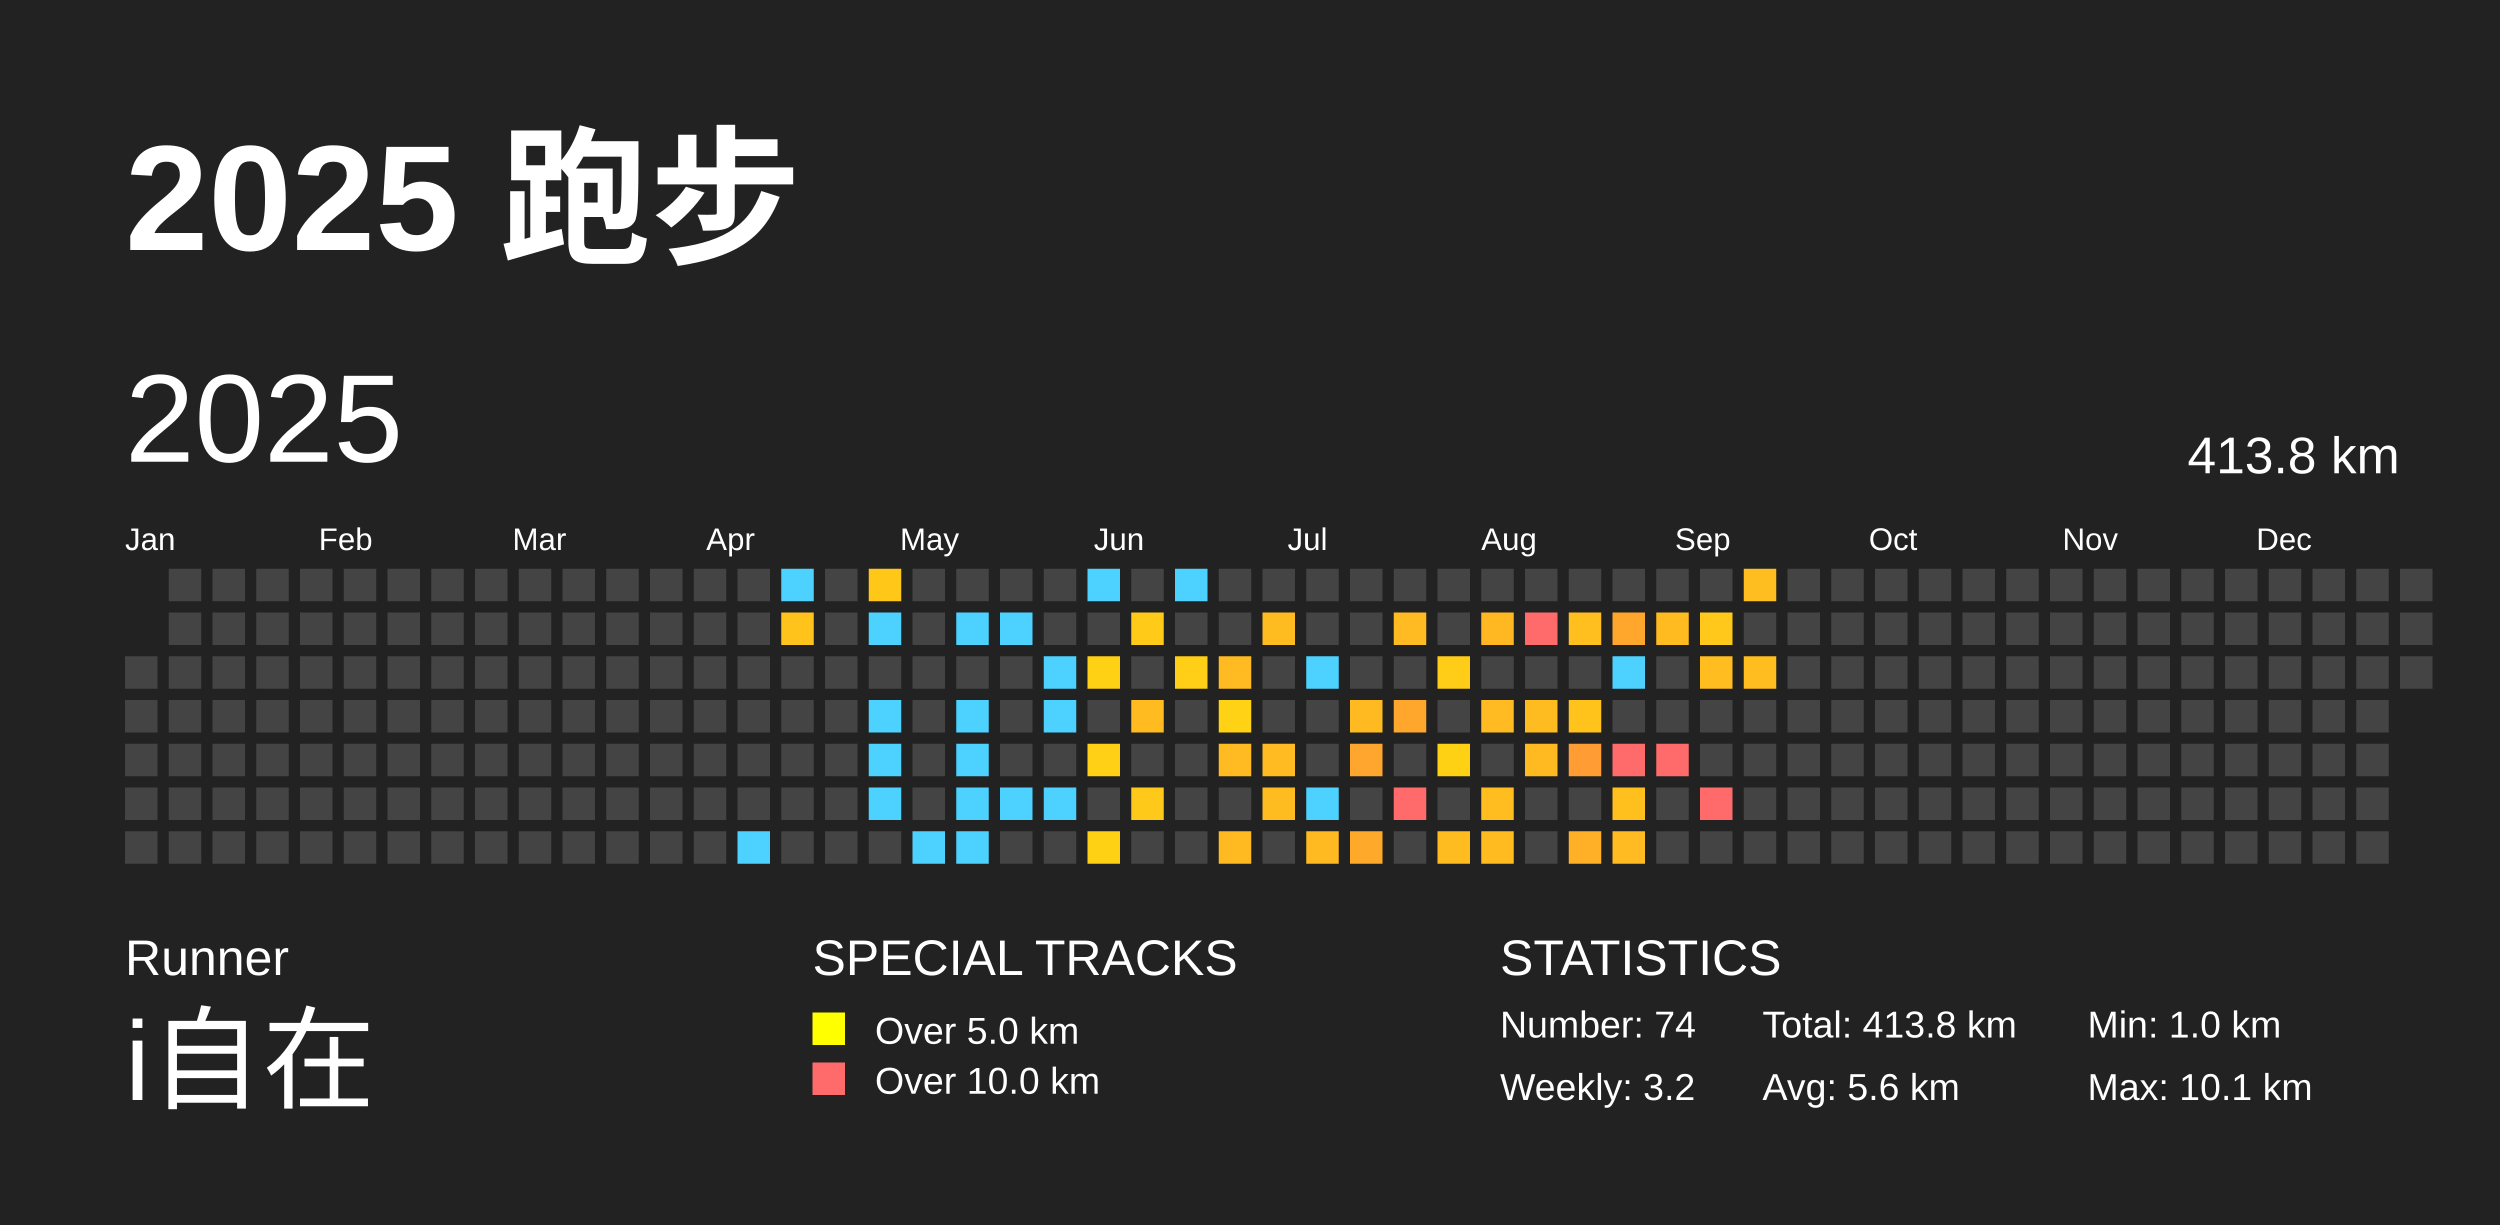
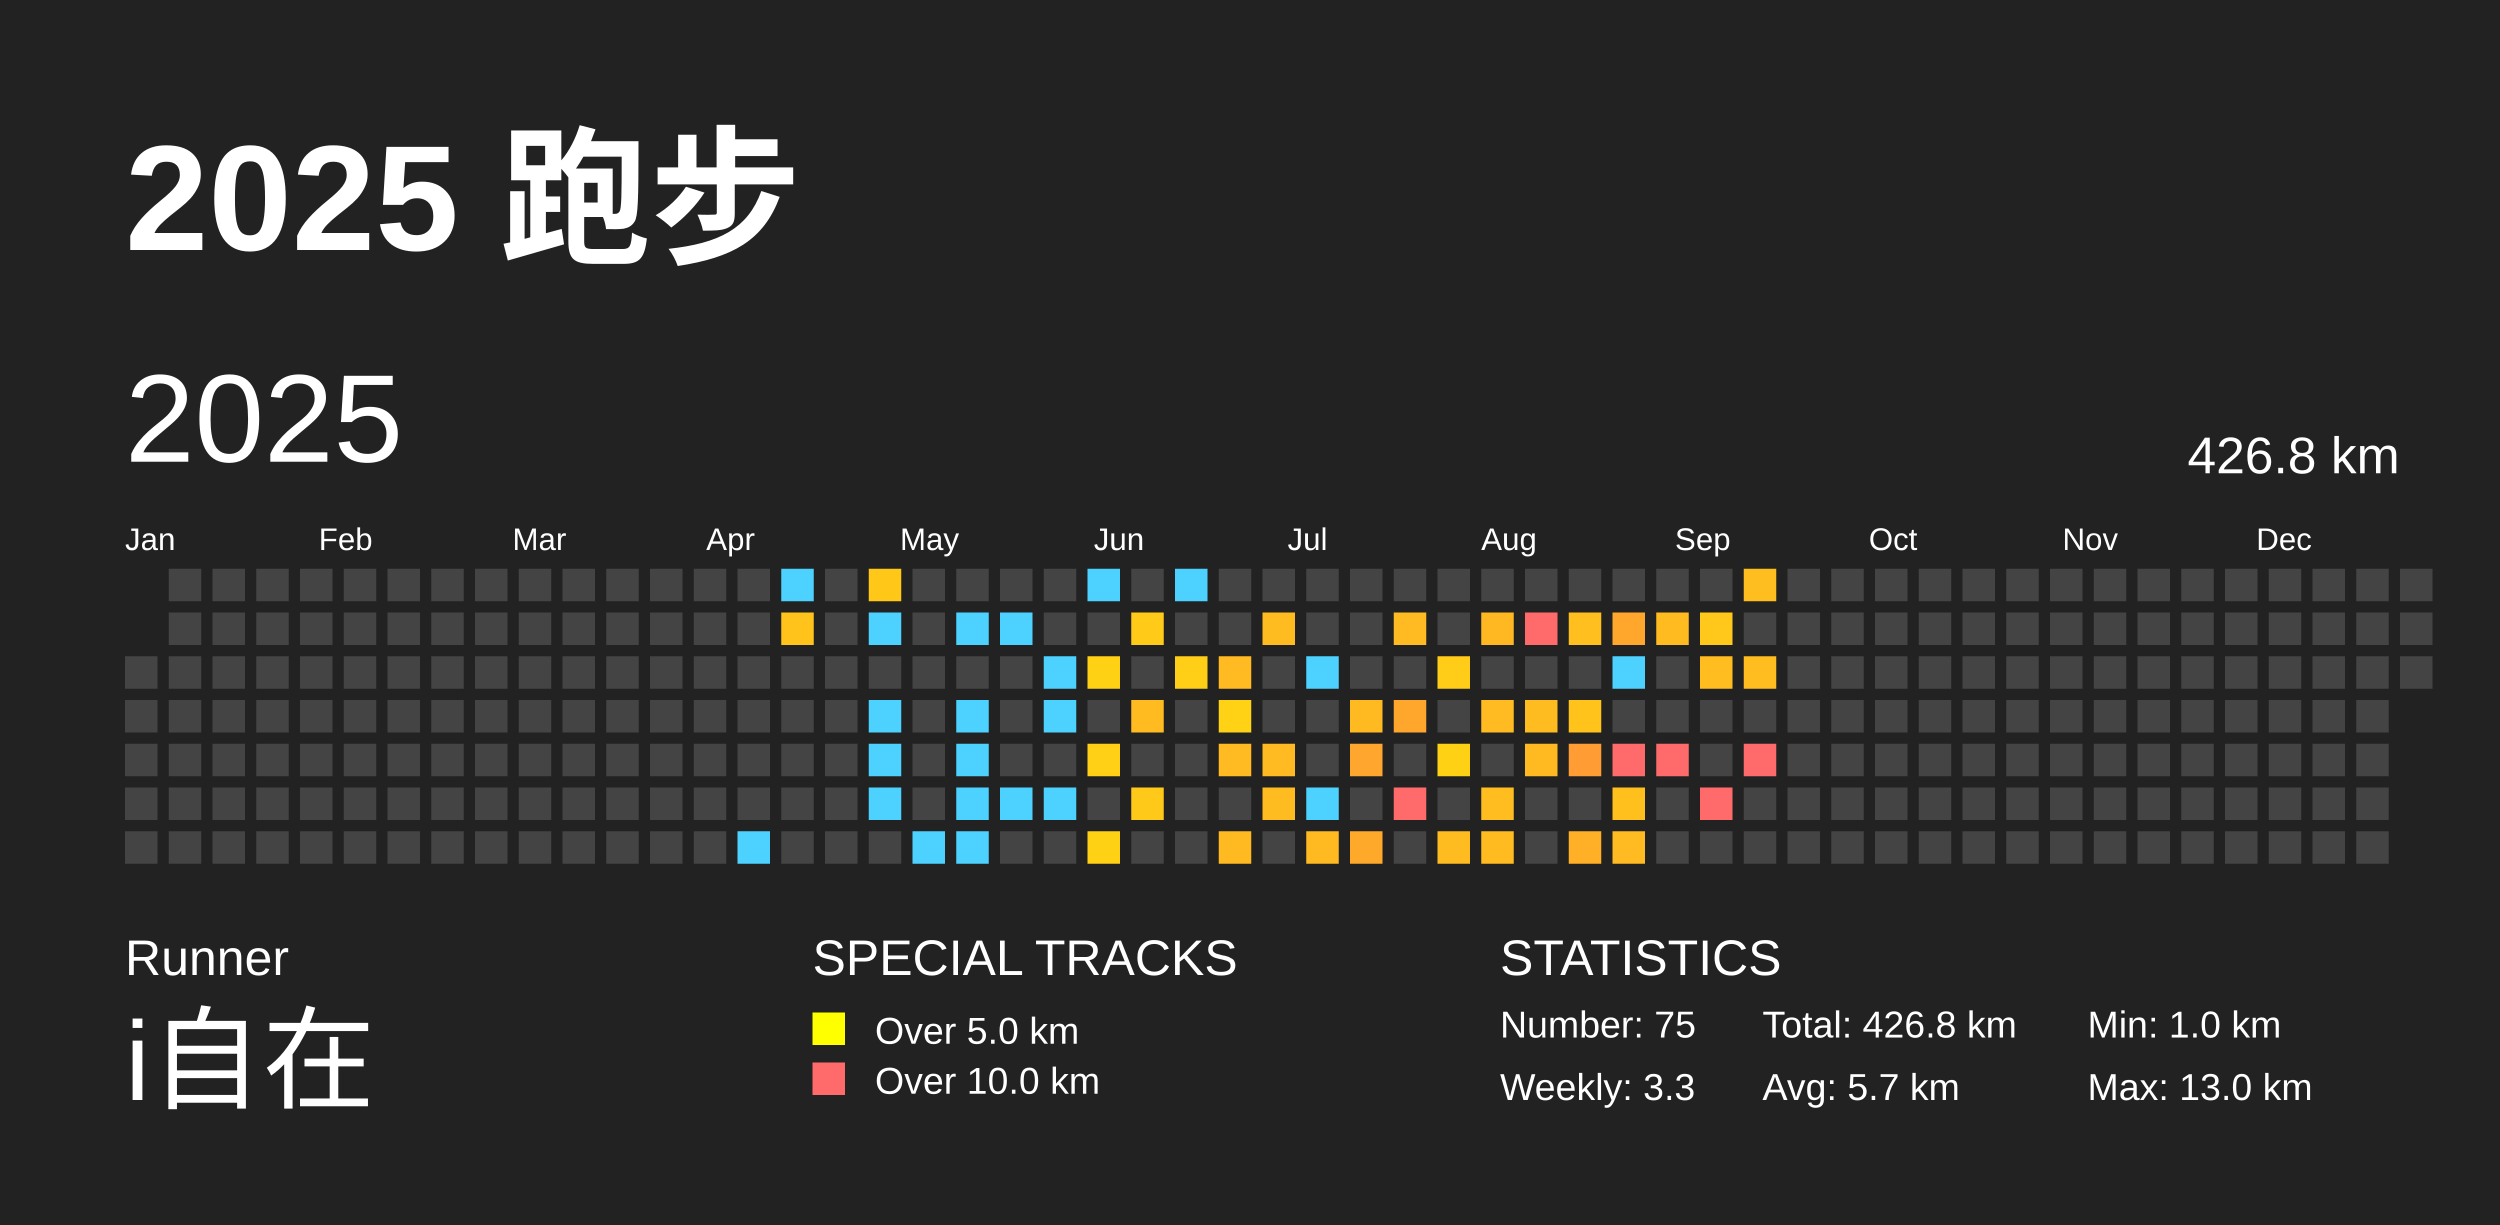
<svg xmlns="http://www.w3.org/2000/svg" baseProfile="full" height="98mm" version="1.1" viewBox="0,0,200,98" width="200mm">
  <defs />
  <rect fill="#222222" height="98" width="200" x="0" y="0" />
  <text fill="#FFFFFF" style="font-size:12px; font-family:Arial; font-weight:bold;" x="10" y="20">2025 跑步</text>
  <text fill="#FFFFFF" style="font-size:4px; font-family:Arial" x="10" y="78">Runner</text>
  <text fill="#FFFFFF" style="font-size:9px; font-family:Arial" x="10" y="88">i自在</text>
  <text fill="#FFFFFF" style="font-size:4px; font-family:Arial" x="65" y="78">SPECIAL TRACKS</text>
  <rect fill="#FFFF00" height="2.6" width="2.6" x="65" y="81" />
  <text fill="#FFFFFF" style="font-size:3px; font-family:Arial" x="70" y="83.5">Over 5.0 km</text>
  <rect fill="#FF6B6B" height="2.6" width="2.6" x="65" y="85" />
  <text fill="#FFFFFF" style="font-size:3px; font-family:Arial" x="70" y="87.5">Over 10.0 km</text>
  <text fill="#FFFFFF" style="font-size:4px; font-family:Arial" x="120" y="78">STATISTICS</text>
-   <text fill="#FFFFFF" style="font-size:3px; font-family:Arial" x="120" y="83">Number: 74</text>
-   <text fill="#FFFFFF" style="font-size:3px; font-family:Arial" x="120" y="88">Weekly: 3.2</text>
-   <text fill="#FFFFFF" style="font-size:3px; font-family:Arial" x="141" y="83">Total: 413.8 km</text>
-   <text fill="#FFFFFF" style="font-size:3px; font-family:Arial" x="141" y="88">Avg: 5.6 km</text>
+   <text fill="#FFFFFF" style="font-size:3px; font-family:Arial" x="120" y="83">Number: 75</text>
+   <text fill="#FFFFFF" style="font-size:3px; font-family:Arial" x="120" y="88">Weekly: 3.3</text>
+   <text fill="#FFFFFF" style="font-size:3px; font-family:Arial" x="141" y="83">Total: 426.8 km</text>
+   <text fill="#FFFFFF" style="font-size:3px; font-family:Arial" x="141" y="88">Avg: 5.7 km</text>
  <text fill="#FFFFFF" style="font-size:3px; font-family:Arial" x="167" y="83">Min: 1.0 km</text>
-   <text fill="#FFFFFF" style="font-size:3px; font-family:Arial" x="167" y="88">Max: 10.1 km</text>
+   <text fill="#FFFFFF" style="font-size:3px; font-family:Arial" x="167" y="88">Max: 13.0 km</text>
  <text dominant-baseline="hanging" fill="#FFFFFF" style="font-size:10.0px; font-family:Arial;" x="10" y="30">2025</text>
-   <text dominant-baseline="hanging" fill="#FFFFFF" style="font-size:4.125px; font-family:Arial;" x="175" y="35">413.8 km</text>
+   <text dominant-baseline="hanging" fill="#FFFFFF" style="font-size:4.125px; font-family:Arial;" x="175" y="35">426.8 km</text>
  <text fill="#FFFFFF" style="font-size:2.5px; font-family:Arial" x="10.0" y="44">Jan</text>
  <text fill="#FFFFFF" style="font-size:2.5px; font-family:Arial" x="25.5" y="44">Feb</text>
  <text fill="#FFFFFF" style="font-size:2.5px; font-family:Arial" x="41.0" y="44">Mar</text>
  <text fill="#FFFFFF" style="font-size:2.5px; font-family:Arial" x="56.5" y="44">Apr</text>
  <text fill="#FFFFFF" style="font-size:2.5px; font-family:Arial" x="72.0" y="44">May</text>
  <text fill="#FFFFFF" style="font-size:2.5px; font-family:Arial" x="87.5" y="44">Jun</text>
  <text fill="#FFFFFF" style="font-size:2.5px; font-family:Arial" x="103.0" y="44">Jul</text>
  <text fill="#FFFFFF" style="font-size:2.5px; font-family:Arial" x="118.5" y="44">Aug</text>
  <text fill="#FFFFFF" style="font-size:2.5px; font-family:Arial" x="134.0" y="44">Sep</text>
  <text fill="#FFFFFF" style="font-size:2.5px; font-family:Arial" x="149.5" y="44">Oct</text>
  <text fill="#FFFFFF" style="font-size:2.5px; font-family:Arial" x="165.0" y="44">Nov</text>
  <text fill="#FFFFFF" style="font-size:2.5px; font-family:Arial" x="180.5" y="44">Dec</text>
  <rect fill="#444444" height="2.6" width="2.6" x="10.0" y="52.5" />
  <rect fill="#444444" height="2.6" width="2.6" x="10.0" y="56.0" />
  <rect fill="#444444" height="2.6" width="2.6" x="10.0" y="59.5" />
  <rect fill="#444444" height="2.6" width="2.6" x="10.0" y="63.0" />
  <rect fill="#444444" height="2.6" width="2.6" x="10.0" y="66.5" />
  <rect fill="#444444" height="2.6" width="2.6" x="13.5" y="45.5" />
  <rect fill="#444444" height="2.6" width="2.6" x="13.5" y="49.0" />
  <rect fill="#444444" height="2.6" width="2.6" x="13.5" y="52.5" />
  <rect fill="#444444" height="2.6" width="2.6" x="13.5" y="56.0" />
  <rect fill="#444444" height="2.6" width="2.6" x="13.5" y="59.5" />
  <rect fill="#444444" height="2.6" width="2.6" x="13.5" y="63.0" />
  <rect fill="#444444" height="2.6" width="2.6" x="13.5" y="66.5" />
  <rect fill="#444444" height="2.6" width="2.6" x="17.0" y="45.5" />
  <rect fill="#444444" height="2.6" width="2.6" x="17.0" y="49.0" />
  <rect fill="#444444" height="2.6" width="2.6" x="17.0" y="52.5" />
  <rect fill="#444444" height="2.6" width="2.6" x="17.0" y="56.0" />
  <rect fill="#444444" height="2.6" width="2.6" x="17.0" y="59.5" />
  <rect fill="#444444" height="2.6" width="2.6" x="17.0" y="63.0" />
  <rect fill="#444444" height="2.6" width="2.6" x="17.0" y="66.5" />
  <rect fill="#444444" height="2.6" width="2.6" x="20.5" y="45.5" />
  <rect fill="#444444" height="2.6" width="2.6" x="20.5" y="49.0" />
  <rect fill="#444444" height="2.6" width="2.6" x="20.5" y="52.5" />
  <rect fill="#444444" height="2.6" width="2.6" x="20.5" y="56.0" />
  <rect fill="#444444" height="2.6" width="2.6" x="20.5" y="59.5" />
  <rect fill="#444444" height="2.6" width="2.6" x="20.5" y="63.0" />
  <rect fill="#444444" height="2.6" width="2.6" x="20.5" y="66.5" />
  <rect fill="#444444" height="2.6" width="2.6" x="24.0" y="45.5" />
  <rect fill="#444444" height="2.6" width="2.6" x="24.0" y="49.0" />
  <rect fill="#444444" height="2.6" width="2.6" x="24.0" y="52.5" />
  <rect fill="#444444" height="2.6" width="2.6" x="24.0" y="56.0" />
  <rect fill="#444444" height="2.6" width="2.6" x="24.0" y="59.5" />
  <rect fill="#444444" height="2.6" width="2.6" x="24.0" y="63.0" />
  <rect fill="#444444" height="2.6" width="2.6" x="24.0" y="66.5" />
  <rect fill="#444444" height="2.6" width="2.6" x="27.5" y="45.5" />
  <rect fill="#444444" height="2.6" width="2.6" x="27.5" y="49.0" />
  <rect fill="#444444" height="2.6" width="2.6" x="27.5" y="52.5" />
  <rect fill="#444444" height="2.6" width="2.6" x="27.5" y="56.0" />
  <rect fill="#444444" height="2.6" width="2.6" x="27.5" y="59.5" />
  <rect fill="#444444" height="2.6" width="2.6" x="27.5" y="63.0" />
  <rect fill="#444444" height="2.6" width="2.6" x="27.5" y="66.5" />
  <rect fill="#444444" height="2.6" width="2.6" x="31.0" y="45.5" />
  <rect fill="#444444" height="2.6" width="2.6" x="31.0" y="49.0" />
  <rect fill="#444444" height="2.6" width="2.6" x="31.0" y="52.5" />
  <rect fill="#444444" height="2.6" width="2.6" x="31.0" y="56.0" />
  <rect fill="#444444" height="2.6" width="2.6" x="31.0" y="59.5" />
  <rect fill="#444444" height="2.6" width="2.6" x="31.0" y="63.0" />
  <rect fill="#444444" height="2.6" width="2.6" x="31.0" y="66.5" />
  <rect fill="#444444" height="2.6" width="2.6" x="34.5" y="45.5" />
  <rect fill="#444444" height="2.6" width="2.6" x="34.5" y="49.0" />
  <rect fill="#444444" height="2.6" width="2.6" x="34.5" y="52.5" />
  <rect fill="#444444" height="2.6" width="2.6" x="34.5" y="56.0" />
  <rect fill="#444444" height="2.6" width="2.6" x="34.5" y="59.5" />
  <rect fill="#444444" height="2.6" width="2.6" x="34.5" y="63.0" />
  <rect fill="#444444" height="2.6" width="2.6" x="34.5" y="66.5" />
  <rect fill="#444444" height="2.6" width="2.6" x="38.0" y="45.5" />
  <rect fill="#444444" height="2.6" width="2.6" x="38.0" y="49.0" />
  <rect fill="#444444" height="2.6" width="2.6" x="38.0" y="52.5" />
  <rect fill="#444444" height="2.6" width="2.6" x="38.0" y="56.0" />
  <rect fill="#444444" height="2.6" width="2.6" x="38.0" y="59.5" />
  <rect fill="#444444" height="2.6" width="2.6" x="38.0" y="63.0" />
  <rect fill="#444444" height="2.6" width="2.6" x="38.0" y="66.5" />
  <rect fill="#444444" height="2.6" width="2.6" x="41.5" y="45.5" />
  <rect fill="#444444" height="2.6" width="2.6" x="41.5" y="49.0" />
  <rect fill="#444444" height="2.6" width="2.6" x="41.5" y="52.5" />
  <rect fill="#444444" height="2.6" width="2.6" x="41.5" y="56.0" />
  <rect fill="#444444" height="2.6" width="2.6" x="41.5" y="59.5" />
  <rect fill="#444444" height="2.6" width="2.6" x="41.5" y="63.0" />
  <rect fill="#444444" height="2.6" width="2.6" x="41.5" y="66.5" />
  <rect fill="#444444" height="2.6" width="2.6" x="45.0" y="45.5" />
  <rect fill="#444444" height="2.6" width="2.6" x="45.0" y="49.0" />
  <rect fill="#444444" height="2.6" width="2.6" x="45.0" y="52.5" />
  <rect fill="#444444" height="2.6" width="2.6" x="45.0" y="56.0" />
  <rect fill="#444444" height="2.6" width="2.6" x="45.0" y="59.5" />
  <rect fill="#444444" height="2.6" width="2.6" x="45.0" y="63.0" />
  <rect fill="#444444" height="2.6" width="2.6" x="45.0" y="66.5" />
  <rect fill="#444444" height="2.6" width="2.6" x="48.5" y="45.5" />
  <rect fill="#444444" height="2.6" width="2.6" x="48.5" y="49.0" />
  <rect fill="#444444" height="2.6" width="2.6" x="48.5" y="52.5" />
  <rect fill="#444444" height="2.6" width="2.6" x="48.5" y="56.0" />
  <rect fill="#444444" height="2.6" width="2.6" x="48.5" y="59.5" />
  <rect fill="#444444" height="2.6" width="2.6" x="48.5" y="63.0" />
  <rect fill="#444444" height="2.6" width="2.6" x="48.5" y="66.5" />
  <rect fill="#444444" height="2.6" width="2.6" x="52.0" y="45.5" />
  <rect fill="#444444" height="2.6" width="2.6" x="52.0" y="49.0" />
  <rect fill="#444444" height="2.6" width="2.6" x="52.0" y="52.5" />
  <rect fill="#444444" height="2.6" width="2.6" x="52.0" y="56.0" />
  <rect fill="#444444" height="2.6" width="2.6" x="52.0" y="59.5" />
  <rect fill="#444444" height="2.6" width="2.6" x="52.0" y="63.0" />
  <rect fill="#444444" height="2.6" width="2.6" x="52.0" y="66.5" />
  <rect fill="#444444" height="2.6" width="2.6" x="55.5" y="45.5" />
  <rect fill="#444444" height="2.6" width="2.6" x="55.5" y="49.0" />
  <rect fill="#444444" height="2.6" width="2.6" x="55.5" y="52.5" />
  <rect fill="#444444" height="2.6" width="2.6" x="55.5" y="56.0" />
  <rect fill="#444444" height="2.6" width="2.6" x="55.5" y="59.5" />
  <rect fill="#444444" height="2.6" width="2.6" x="55.5" y="63.0" />
  <rect fill="#444444" height="2.6" width="2.6" x="55.5" y="66.5" />
  <rect fill="#444444" height="2.6" width="2.6" x="59.0" y="45.5" />
  <rect fill="#444444" height="2.6" width="2.6" x="59.0" y="49.0" />
  <rect fill="#444444" height="2.6" width="2.6" x="59.0" y="52.5" />
  <rect fill="#444444" height="2.6" width="2.6" x="59.0" y="56.0" />
  <rect fill="#444444" height="2.6" width="2.6" x="59.0" y="59.5" />
  <rect fill="#444444" height="2.6" width="2.6" x="59.0" y="63.0" />
  <rect fill="#4dd2ff" height="2.6" width="2.6" x="59.0" y="66.5" />
  <rect fill="#4dd2ff" height="2.6" width="2.6" x="62.5" y="45.5" />
  <rect fill="#ffc31c" height="2.6" width="2.6" x="62.5" y="49.0" />
  <rect fill="#444444" height="2.6" width="2.6" x="62.5" y="52.5" />
  <rect fill="#444444" height="2.6" width="2.6" x="62.5" y="56.0" />
  <rect fill="#444444" height="2.6" width="2.6" x="62.5" y="59.5" />
  <rect fill="#444444" height="2.6" width="2.6" x="62.5" y="63.0" />
  <rect fill="#444444" height="2.6" width="2.6" x="62.5" y="66.5" />
  <rect fill="#444444" height="2.6" width="2.6" x="66.0" y="45.5" />
  <rect fill="#444444" height="2.6" width="2.6" x="66.0" y="49.0" />
  <rect fill="#444444" height="2.6" width="2.6" x="66.0" y="52.5" />
  <rect fill="#444444" height="2.6" width="2.6" x="66.0" y="56.0" />
  <rect fill="#444444" height="2.6" width="2.6" x="66.0" y="59.5" />
  <rect fill="#444444" height="2.6" width="2.6" x="66.0" y="63.0" />
  <rect fill="#444444" height="2.6" width="2.6" x="66.0" y="66.5" />
  <rect fill="#ffc819" height="2.6" width="2.6" x="69.5" y="45.5" />
  <rect fill="#4dd2ff" height="2.6" width="2.6" x="69.5" y="49.0" />
  <rect fill="#444444" height="2.6" width="2.6" x="69.5" y="52.5" />
  <rect fill="#4dd2ff" height="2.6" width="2.6" x="69.5" y="56.0" />
  <rect fill="#4dd2ff" height="2.6" width="2.6" x="69.5" y="59.5" />
  <rect fill="#4dd2ff" height="2.6" width="2.6" x="69.5" y="63.0" />
  <rect fill="#444444" height="2.6" width="2.6" x="69.5" y="66.5" />
  <rect fill="#444444" height="2.6" width="2.6" x="73.0" y="45.5" />
  <rect fill="#444444" height="2.6" width="2.6" x="73.0" y="49.0" />
  <rect fill="#444444" height="2.6" width="2.6" x="73.0" y="52.5" />
  <rect fill="#444444" height="2.6" width="2.6" x="73.0" y="56.0" />
  <rect fill="#444444" height="2.6" width="2.6" x="73.0" y="59.5" />
  <rect fill="#444444" height="2.6" width="2.6" x="73.0" y="63.0" />
  <rect fill="#4dd2ff" height="2.6" width="2.6" x="73.0" y="66.5" />
  <rect fill="#444444" height="2.6" width="2.6" x="76.5" y="45.5" />
  <rect fill="#4dd2ff" height="2.6" width="2.6" x="76.5" y="49.0" />
  <rect fill="#444444" height="2.6" width="2.6" x="76.5" y="52.5" />
  <rect fill="#4dd2ff" height="2.6" width="2.6" x="76.5" y="56.0" />
  <rect fill="#4dd2ff" height="2.6" width="2.6" x="76.5" y="59.5" />
  <rect fill="#4dd2ff" height="2.6" width="2.6" x="76.5" y="63.0" />
  <rect fill="#4dd2ff" height="2.6" width="2.6" x="76.5" y="66.5" />
  <rect fill="#444444" height="2.6" width="2.6" x="80.0" y="45.5" />
  <rect fill="#4dd2ff" height="2.6" width="2.6" x="80.0" y="49.0" />
  <rect fill="#444444" height="2.6" width="2.6" x="80.0" y="52.5" />
  <rect fill="#444444" height="2.6" width="2.6" x="80.0" y="56.0" />
  <rect fill="#444444" height="2.6" width="2.6" x="80.0" y="59.5" />
  <rect fill="#4dd2ff" height="2.6" width="2.6" x="80.0" y="63.0" />
  <rect fill="#444444" height="2.6" width="2.6" x="80.0" y="66.5" />
  <rect fill="#444444" height="2.6" width="2.6" x="83.5" y="45.5" />
  <rect fill="#444444" height="2.6" width="2.6" x="83.5" y="49.0" />
  <rect fill="#4dd2ff" height="2.6" width="2.6" x="83.5" y="52.5" />
  <rect fill="#4dd2ff" height="2.6" width="2.6" x="83.5" y="56.0" />
  <rect fill="#444444" height="2.6" width="2.6" x="83.5" y="59.5" />
  <rect fill="#4dd2ff" height="2.6" width="2.6" x="83.5" y="63.0" />
  <rect fill="#444444" height="2.6" width="2.6" x="83.5" y="66.5" />
  <rect fill="#4dd2ff" height="2.6" width="2.6" x="87.0" y="45.5" />
  <rect fill="#444444" height="2.6" width="2.6" x="87.0" y="49.0" />
  <rect fill="#ffd115" height="2.6" width="2.6" x="87.0" y="52.5" />
  <rect fill="#444444" height="2.6" width="2.6" x="87.0" y="56.0" />
  <rect fill="#ffd015" height="2.6" width="2.6" x="87.0" y="59.5" />
  <rect fill="#444444" height="2.6" width="2.6" x="87.0" y="63.0" />
  <rect fill="#ffd115" height="2.6" width="2.6" x="87.0" y="66.5" />
  <rect fill="#444444" height="2.6" width="2.6" x="90.5" y="45.5" />
  <rect fill="#ffcb18" height="2.6" width="2.6" x="90.5" y="49.0" />
  <rect fill="#444444" height="2.6" width="2.6" x="90.5" y="52.5" />
  <rect fill="#ffbb20" height="2.6" width="2.6" x="90.5" y="56.0" />
  <rect fill="#444444" height="2.6" width="2.6" x="90.5" y="59.5" />
  <rect fill="#ffc919" height="2.6" width="2.6" x="90.5" y="63.0" />
  <rect fill="#444444" height="2.6" width="2.6" x="90.5" y="66.5" />
  <rect fill="#4dd2ff" height="2.6" width="2.6" x="94.0" y="45.5" />
  <rect fill="#444444" height="2.6" width="2.6" x="94.0" y="49.0" />
  <rect fill="#ffce17" height="2.6" width="2.6" x="94.0" y="52.5" />
  <rect fill="#444444" height="2.6" width="2.6" x="94.0" y="56.0" />
  <rect fill="#444444" height="2.6" width="2.6" x="94.0" y="59.5" />
  <rect fill="#444444" height="2.6" width="2.6" x="94.0" y="63.0" />
  <rect fill="#444444" height="2.6" width="2.6" x="94.0" y="66.5" />
  <rect fill="#444444" height="2.6" width="2.6" x="97.5" y="45.5" />
  <rect fill="#444444" height="2.6" width="2.6" x="97.5" y="49.0" />
  <rect fill="#ffbb21" height="2.6" width="2.6" x="97.5" y="52.5" />
  <rect fill="#ffd215" height="2.6" width="2.6" x="97.5" y="56.0" />
  <rect fill="#ffbb21" height="2.6" width="2.6" x="97.5" y="59.5" />
  <rect fill="#444444" height="2.6" width="2.6" x="97.5" y="63.0" />
  <rect fill="#ffba21" height="2.6" width="2.6" x="97.5" y="66.5" />
  <rect fill="#444444" height="2.6" width="2.6" x="101.0" y="45.5" />
  <rect fill="#ffbc20" height="2.6" width="2.6" x="101.0" y="49.0" />
  <rect fill="#444444" height="2.6" width="2.6" x="101.0" y="52.5" />
  <rect fill="#444444" height="2.6" width="2.6" x="101.0" y="56.0" />
  <rect fill="#ffbb21" height="2.6" width="2.6" x="101.0" y="59.5" />
  <rect fill="#ffbc20" height="2.6" width="2.6" x="101.0" y="63.0" />
  <rect fill="#444444" height="2.6" width="2.6" x="101.0" y="66.5" />
  <rect fill="#444444" height="2.6" width="2.6" x="104.5" y="45.5" />
  <rect fill="#444444" height="2.6" width="2.6" x="104.5" y="49.0" />
  <rect fill="#4dd2ff" height="2.6" width="2.6" x="104.5" y="52.5" />
  <rect fill="#444444" height="2.6" width="2.6" x="104.5" y="56.0" />
  <rect fill="#444444" height="2.6" width="2.6" x="104.5" y="59.5" />
  <rect fill="#4dd2ff" height="2.6" width="2.6" x="104.5" y="63.0" />
  <rect fill="#ffba21" height="2.6" width="2.6" x="104.5" y="66.5" />
  <rect fill="#444444" height="2.6" width="2.6" x="108.0" y="45.5" />
  <rect fill="#444444" height="2.6" width="2.6" x="108.0" y="49.0" />
  <rect fill="#444444" height="2.6" width="2.6" x="108.0" y="52.5" />
  <rect fill="#ffba21" height="2.6" width="2.6" x="108.0" y="56.0" />
  <rect fill="#ffa62e" height="2.6" width="2.6" x="108.0" y="59.5" />
  <rect fill="#444444" height="2.6" width="2.6" x="108.0" y="63.0" />
  <rect fill="#ffa92b" height="2.6" width="2.6" x="108.0" y="66.5" />
  <rect fill="#444444" height="2.6" width="2.6" x="111.5" y="45.5" />
  <rect fill="#ffbb21" height="2.6" width="2.6" x="111.5" y="49.0" />
  <rect fill="#444444" height="2.6" width="2.6" x="111.5" y="52.5" />
  <rect fill="#ffa72d" height="2.6" width="2.6" x="111.5" y="56.0" />
  <rect fill="#444444" height="2.6" width="2.6" x="111.5" y="59.5" />
  <rect fill="#FF6B6B" height="2.6" width="2.6" x="111.5" y="63.0" />
  <rect fill="#444444" height="2.6" width="2.6" x="111.5" y="66.5" />
  <rect fill="#444444" height="2.6" width="2.6" x="115.0" y="45.5" />
  <rect fill="#444444" height="2.6" width="2.6" x="115.0" y="49.0" />
  <rect fill="#ffcc17" height="2.6" width="2.6" x="115.0" y="52.5" />
  <rect fill="#444444" height="2.6" width="2.6" x="115.0" y="56.0" />
  <rect fill="#ffd115" height="2.6" width="2.6" x="115.0" y="59.5" />
  <rect fill="#444444" height="2.6" width="2.6" x="115.0" y="63.0" />
  <rect fill="#ffbc20" height="2.6" width="2.6" x="115.0" y="66.5" />
  <rect fill="#444444" height="2.6" width="2.6" x="118.5" y="45.5" />
  <rect fill="#ffb822" height="2.6" width="2.6" x="118.5" y="49.0" />
  <rect fill="#444444" height="2.6" width="2.6" x="118.5" y="52.5" />
  <rect fill="#ffbb21" height="2.6" width="2.6" x="118.5" y="56.0" />
  <rect fill="#444444" height="2.6" width="2.6" x="118.5" y="59.5" />
  <rect fill="#ffbd20" height="2.6" width="2.6" x="118.5" y="63.0" />
  <rect fill="#ffbb20" height="2.6" width="2.6" x="118.5" y="66.5" />
  <rect fill="#444444" height="2.6" width="2.6" x="122.0" y="45.5" />
  <rect fill="#FF6B6B" height="2.6" width="2.6" x="122.0" y="49.0" />
  <rect fill="#444444" height="2.6" width="2.6" x="122.0" y="52.5" />
  <rect fill="#ffbc20" height="2.6" width="2.6" x="122.0" y="56.0" />
  <rect fill="#ffba21" height="2.6" width="2.6" x="122.0" y="59.5" />
  <rect fill="#444444" height="2.6" width="2.6" x="122.0" y="63.0" />
  <rect fill="#444444" height="2.6" width="2.6" x="122.0" y="66.5" />
  <rect fill="#444444" height="2.6" width="2.6" x="125.5" y="45.5" />
  <rect fill="#ffbf1e" height="2.6" width="2.6" x="125.5" y="49.0" />
  <rect fill="#444444" height="2.6" width="2.6" x="125.5" y="52.5" />
  <rect fill="#ffc31c" height="2.6" width="2.6" x="125.5" y="56.0" />
  <rect fill="#ff9d34" height="2.6" width="2.6" x="125.5" y="59.5" />
  <rect fill="#444444" height="2.6" width="2.6" x="125.5" y="63.0" />
  <rect fill="#ffb027" height="2.6" width="2.6" x="125.5" y="66.5" />
  <rect fill="#444444" height="2.6" width="2.6" x="129.0" y="45.5" />
  <rect fill="#ffa72d" height="2.6" width="2.6" x="129.0" y="49.0" />
  <rect fill="#4dd2ff" height="2.6" width="2.6" x="129.0" y="52.5" />
  <rect fill="#444444" height="2.6" width="2.6" x="129.0" y="56.0" />
  <rect fill="#FF6B6B" height="2.6" width="2.6" x="129.0" y="59.5" />
  <rect fill="#ffc01e" height="2.6" width="2.6" x="129.0" y="63.0" />
  <rect fill="#ffbb21" height="2.6" width="2.6" x="129.0" y="66.5" />
  <rect fill="#444444" height="2.6" width="2.6" x="132.5" y="45.5" />
  <rect fill="#ffbb20" height="2.6" width="2.6" x="132.5" y="49.0" />
  <rect fill="#444444" height="2.6" width="2.6" x="132.5" y="52.5" />
  <rect fill="#444444" height="2.6" width="2.6" x="132.5" y="56.0" />
  <rect fill="#FF6B6B" height="2.6" width="2.6" x="132.5" y="59.5" />
  <rect fill="#444444" height="2.6" width="2.6" x="132.5" y="63.0" />
  <rect fill="#444444" height="2.6" width="2.6" x="132.5" y="66.5" />
  <rect fill="#444444" height="2.6" width="2.6" x="136.0" y="45.5" />
  <rect fill="#ffc81a" height="2.6" width="2.6" x="136.0" y="49.0" />
  <rect fill="#ffbd20" height="2.6" width="2.6" x="136.0" y="52.5" />
  <rect fill="#444444" height="2.6" width="2.6" x="136.0" y="56.0" />
  <rect fill="#444444" height="2.6" width="2.6" x="136.0" y="59.5" />
  <rect fill="#FF6B6B" height="2.6" width="2.6" x="136.0" y="63.0" />
  <rect fill="#444444" height="2.6" width="2.6" x="136.0" y="66.5" />
  <rect fill="#ffbe1f" height="2.6" width="2.6" x="139.5" y="45.5" />
  <rect fill="#444444" height="2.6" width="2.6" x="139.5" y="49.0" />
  <rect fill="#ffbd1f" height="2.6" width="2.6" x="139.5" y="52.5" />
  <rect fill="#444444" height="2.6" width="2.6" x="139.5" y="56.0" />
-   <rect fill="#444444" height="2.6" width="2.6" x="139.5" y="59.5" />
+   <rect fill="#FF6B6B" height="2.6" width="2.6" x="139.5" y="59.5" />
  <rect fill="#444444" height="2.6" width="2.6" x="139.5" y="63.0" />
  <rect fill="#444444" height="2.6" width="2.6" x="139.5" y="66.5" />
  <rect fill="#444444" height="2.6" width="2.6" x="143.0" y="45.5" />
  <rect fill="#444444" height="2.6" width="2.6" x="143.0" y="49.0" />
  <rect fill="#444444" height="2.6" width="2.6" x="143.0" y="52.5" />
  <rect fill="#444444" height="2.6" width="2.6" x="143.0" y="56.0" />
  <rect fill="#444444" height="2.6" width="2.6" x="143.0" y="59.5" />
  <rect fill="#444444" height="2.6" width="2.6" x="143.0" y="63.0" />
  <rect fill="#444444" height="2.6" width="2.6" x="143.0" y="66.5" />
  <rect fill="#444444" height="2.6" width="2.6" x="146.5" y="45.5" />
  <rect fill="#444444" height="2.6" width="2.6" x="146.5" y="49.0" />
  <rect fill="#444444" height="2.6" width="2.6" x="146.5" y="52.5" />
  <rect fill="#444444" height="2.6" width="2.6" x="146.5" y="56.0" />
  <rect fill="#444444" height="2.6" width="2.6" x="146.5" y="59.5" />
  <rect fill="#444444" height="2.6" width="2.6" x="146.5" y="63.0" />
  <rect fill="#444444" height="2.6" width="2.6" x="146.5" y="66.5" />
  <rect fill="#444444" height="2.6" width="2.6" x="150.0" y="45.5" />
  <rect fill="#444444" height="2.6" width="2.6" x="150.0" y="49.0" />
  <rect fill="#444444" height="2.6" width="2.6" x="150.0" y="52.5" />
  <rect fill="#444444" height="2.6" width="2.6" x="150.0" y="56.0" />
  <rect fill="#444444" height="2.6" width="2.6" x="150.0" y="59.5" />
  <rect fill="#444444" height="2.6" width="2.6" x="150.0" y="63.0" />
  <rect fill="#444444" height="2.6" width="2.6" x="150.0" y="66.5" />
  <rect fill="#444444" height="2.6" width="2.6" x="153.5" y="45.5" />
  <rect fill="#444444" height="2.6" width="2.6" x="153.5" y="49.0" />
  <rect fill="#444444" height="2.6" width="2.6" x="153.5" y="52.5" />
  <rect fill="#444444" height="2.6" width="2.6" x="153.5" y="56.0" />
  <rect fill="#444444" height="2.6" width="2.6" x="153.5" y="59.5" />
  <rect fill="#444444" height="2.6" width="2.6" x="153.5" y="63.0" />
  <rect fill="#444444" height="2.6" width="2.6" x="153.5" y="66.5" />
  <rect fill="#444444" height="2.6" width="2.6" x="157.0" y="45.5" />
  <rect fill="#444444" height="2.6" width="2.6" x="157.0" y="49.0" />
  <rect fill="#444444" height="2.6" width="2.6" x="157.0" y="52.5" />
  <rect fill="#444444" height="2.6" width="2.6" x="157.0" y="56.0" />
  <rect fill="#444444" height="2.6" width="2.6" x="157.0" y="59.5" />
  <rect fill="#444444" height="2.6" width="2.6" x="157.0" y="63.0" />
  <rect fill="#444444" height="2.6" width="2.6" x="157.0" y="66.5" />
  <rect fill="#444444" height="2.6" width="2.6" x="160.5" y="45.5" />
  <rect fill="#444444" height="2.6" width="2.6" x="160.5" y="49.0" />
  <rect fill="#444444" height="2.6" width="2.6" x="160.5" y="52.5" />
  <rect fill="#444444" height="2.6" width="2.6" x="160.5" y="56.0" />
  <rect fill="#444444" height="2.6" width="2.6" x="160.5" y="59.5" />
  <rect fill="#444444" height="2.6" width="2.6" x="160.5" y="63.0" />
  <rect fill="#444444" height="2.6" width="2.6" x="160.5" y="66.5" />
  <rect fill="#444444" height="2.6" width="2.6" x="164.0" y="45.5" />
  <rect fill="#444444" height="2.6" width="2.6" x="164.0" y="49.0" />
  <rect fill="#444444" height="2.6" width="2.6" x="164.0" y="52.5" />
  <rect fill="#444444" height="2.6" width="2.6" x="164.0" y="56.0" />
  <rect fill="#444444" height="2.6" width="2.6" x="164.0" y="59.5" />
  <rect fill="#444444" height="2.6" width="2.6" x="164.0" y="63.0" />
  <rect fill="#444444" height="2.6" width="2.6" x="164.0" y="66.5" />
  <rect fill="#444444" height="2.6" width="2.6" x="167.5" y="45.5" />
  <rect fill="#444444" height="2.6" width="2.6" x="167.5" y="49.0" />
  <rect fill="#444444" height="2.6" width="2.6" x="167.5" y="52.5" />
  <rect fill="#444444" height="2.6" width="2.6" x="167.5" y="56.0" />
  <rect fill="#444444" height="2.6" width="2.6" x="167.5" y="59.5" />
  <rect fill="#444444" height="2.6" width="2.6" x="167.5" y="63.0" />
  <rect fill="#444444" height="2.6" width="2.6" x="167.5" y="66.5" />
  <rect fill="#444444" height="2.6" width="2.6" x="171.0" y="45.5" />
  <rect fill="#444444" height="2.6" width="2.6" x="171.0" y="49.0" />
  <rect fill="#444444" height="2.6" width="2.6" x="171.0" y="52.5" />
  <rect fill="#444444" height="2.6" width="2.6" x="171.0" y="56.0" />
  <rect fill="#444444" height="2.6" width="2.6" x="171.0" y="59.5" />
  <rect fill="#444444" height="2.6" width="2.6" x="171.0" y="63.0" />
  <rect fill="#444444" height="2.6" width="2.6" x="171.0" y="66.5" />
  <rect fill="#444444" height="2.6" width="2.6" x="174.5" y="45.5" />
  <rect fill="#444444" height="2.6" width="2.6" x="174.5" y="49.0" />
  <rect fill="#444444" height="2.6" width="2.6" x="174.5" y="52.5" />
  <rect fill="#444444" height="2.6" width="2.6" x="174.5" y="56.0" />
  <rect fill="#444444" height="2.6" width="2.6" x="174.5" y="59.5" />
  <rect fill="#444444" height="2.6" width="2.6" x="174.5" y="63.0" />
  <rect fill="#444444" height="2.6" width="2.6" x="174.5" y="66.5" />
  <rect fill="#444444" height="2.6" width="2.6" x="178.0" y="45.5" />
  <rect fill="#444444" height="2.6" width="2.6" x="178.0" y="49.0" />
  <rect fill="#444444" height="2.6" width="2.6" x="178.0" y="52.5" />
  <rect fill="#444444" height="2.6" width="2.6" x="178.0" y="56.0" />
  <rect fill="#444444" height="2.6" width="2.6" x="178.0" y="59.5" />
  <rect fill="#444444" height="2.6" width="2.6" x="178.0" y="63.0" />
  <rect fill="#444444" height="2.6" width="2.6" x="178.0" y="66.5" />
  <rect fill="#444444" height="2.6" width="2.6" x="181.5" y="45.5" />
  <rect fill="#444444" height="2.6" width="2.6" x="181.5" y="49.0" />
  <rect fill="#444444" height="2.6" width="2.6" x="181.5" y="52.5" />
  <rect fill="#444444" height="2.6" width="2.6" x="181.5" y="56.0" />
  <rect fill="#444444" height="2.6" width="2.6" x="181.5" y="59.5" />
  <rect fill="#444444" height="2.6" width="2.6" x="181.5" y="63.0" />
  <rect fill="#444444" height="2.6" width="2.6" x="181.5" y="66.5" />
  <rect fill="#444444" height="2.6" width="2.6" x="185.0" y="45.5" />
  <rect fill="#444444" height="2.6" width="2.6" x="185.0" y="49.0" />
  <rect fill="#444444" height="2.6" width="2.6" x="185.0" y="52.5" />
  <rect fill="#444444" height="2.6" width="2.6" x="185.0" y="56.0" />
  <rect fill="#444444" height="2.6" width="2.6" x="185.0" y="59.5" />
  <rect fill="#444444" height="2.6" width="2.6" x="185.0" y="63.0" />
  <rect fill="#444444" height="2.6" width="2.6" x="185.0" y="66.5" />
  <rect fill="#444444" height="2.6" width="2.6" x="188.5" y="45.5" />
  <rect fill="#444444" height="2.6" width="2.6" x="188.5" y="49.0" />
  <rect fill="#444444" height="2.6" width="2.6" x="188.5" y="52.5" />
  <rect fill="#444444" height="2.6" width="2.6" x="188.5" y="56.0" />
  <rect fill="#444444" height="2.6" width="2.6" x="188.5" y="59.5" />
  <rect fill="#444444" height="2.6" width="2.6" x="188.5" y="63.0" />
  <rect fill="#444444" height="2.6" width="2.6" x="188.5" y="66.5" />
  <rect fill="#444444" height="2.6" width="2.6" x="192.0" y="45.5" />
  <rect fill="#444444" height="2.6" width="2.6" x="192.0" y="49.0" />
  <rect fill="#444444" height="2.6" width="2.6" x="192.0" y="52.5" />
</svg>
